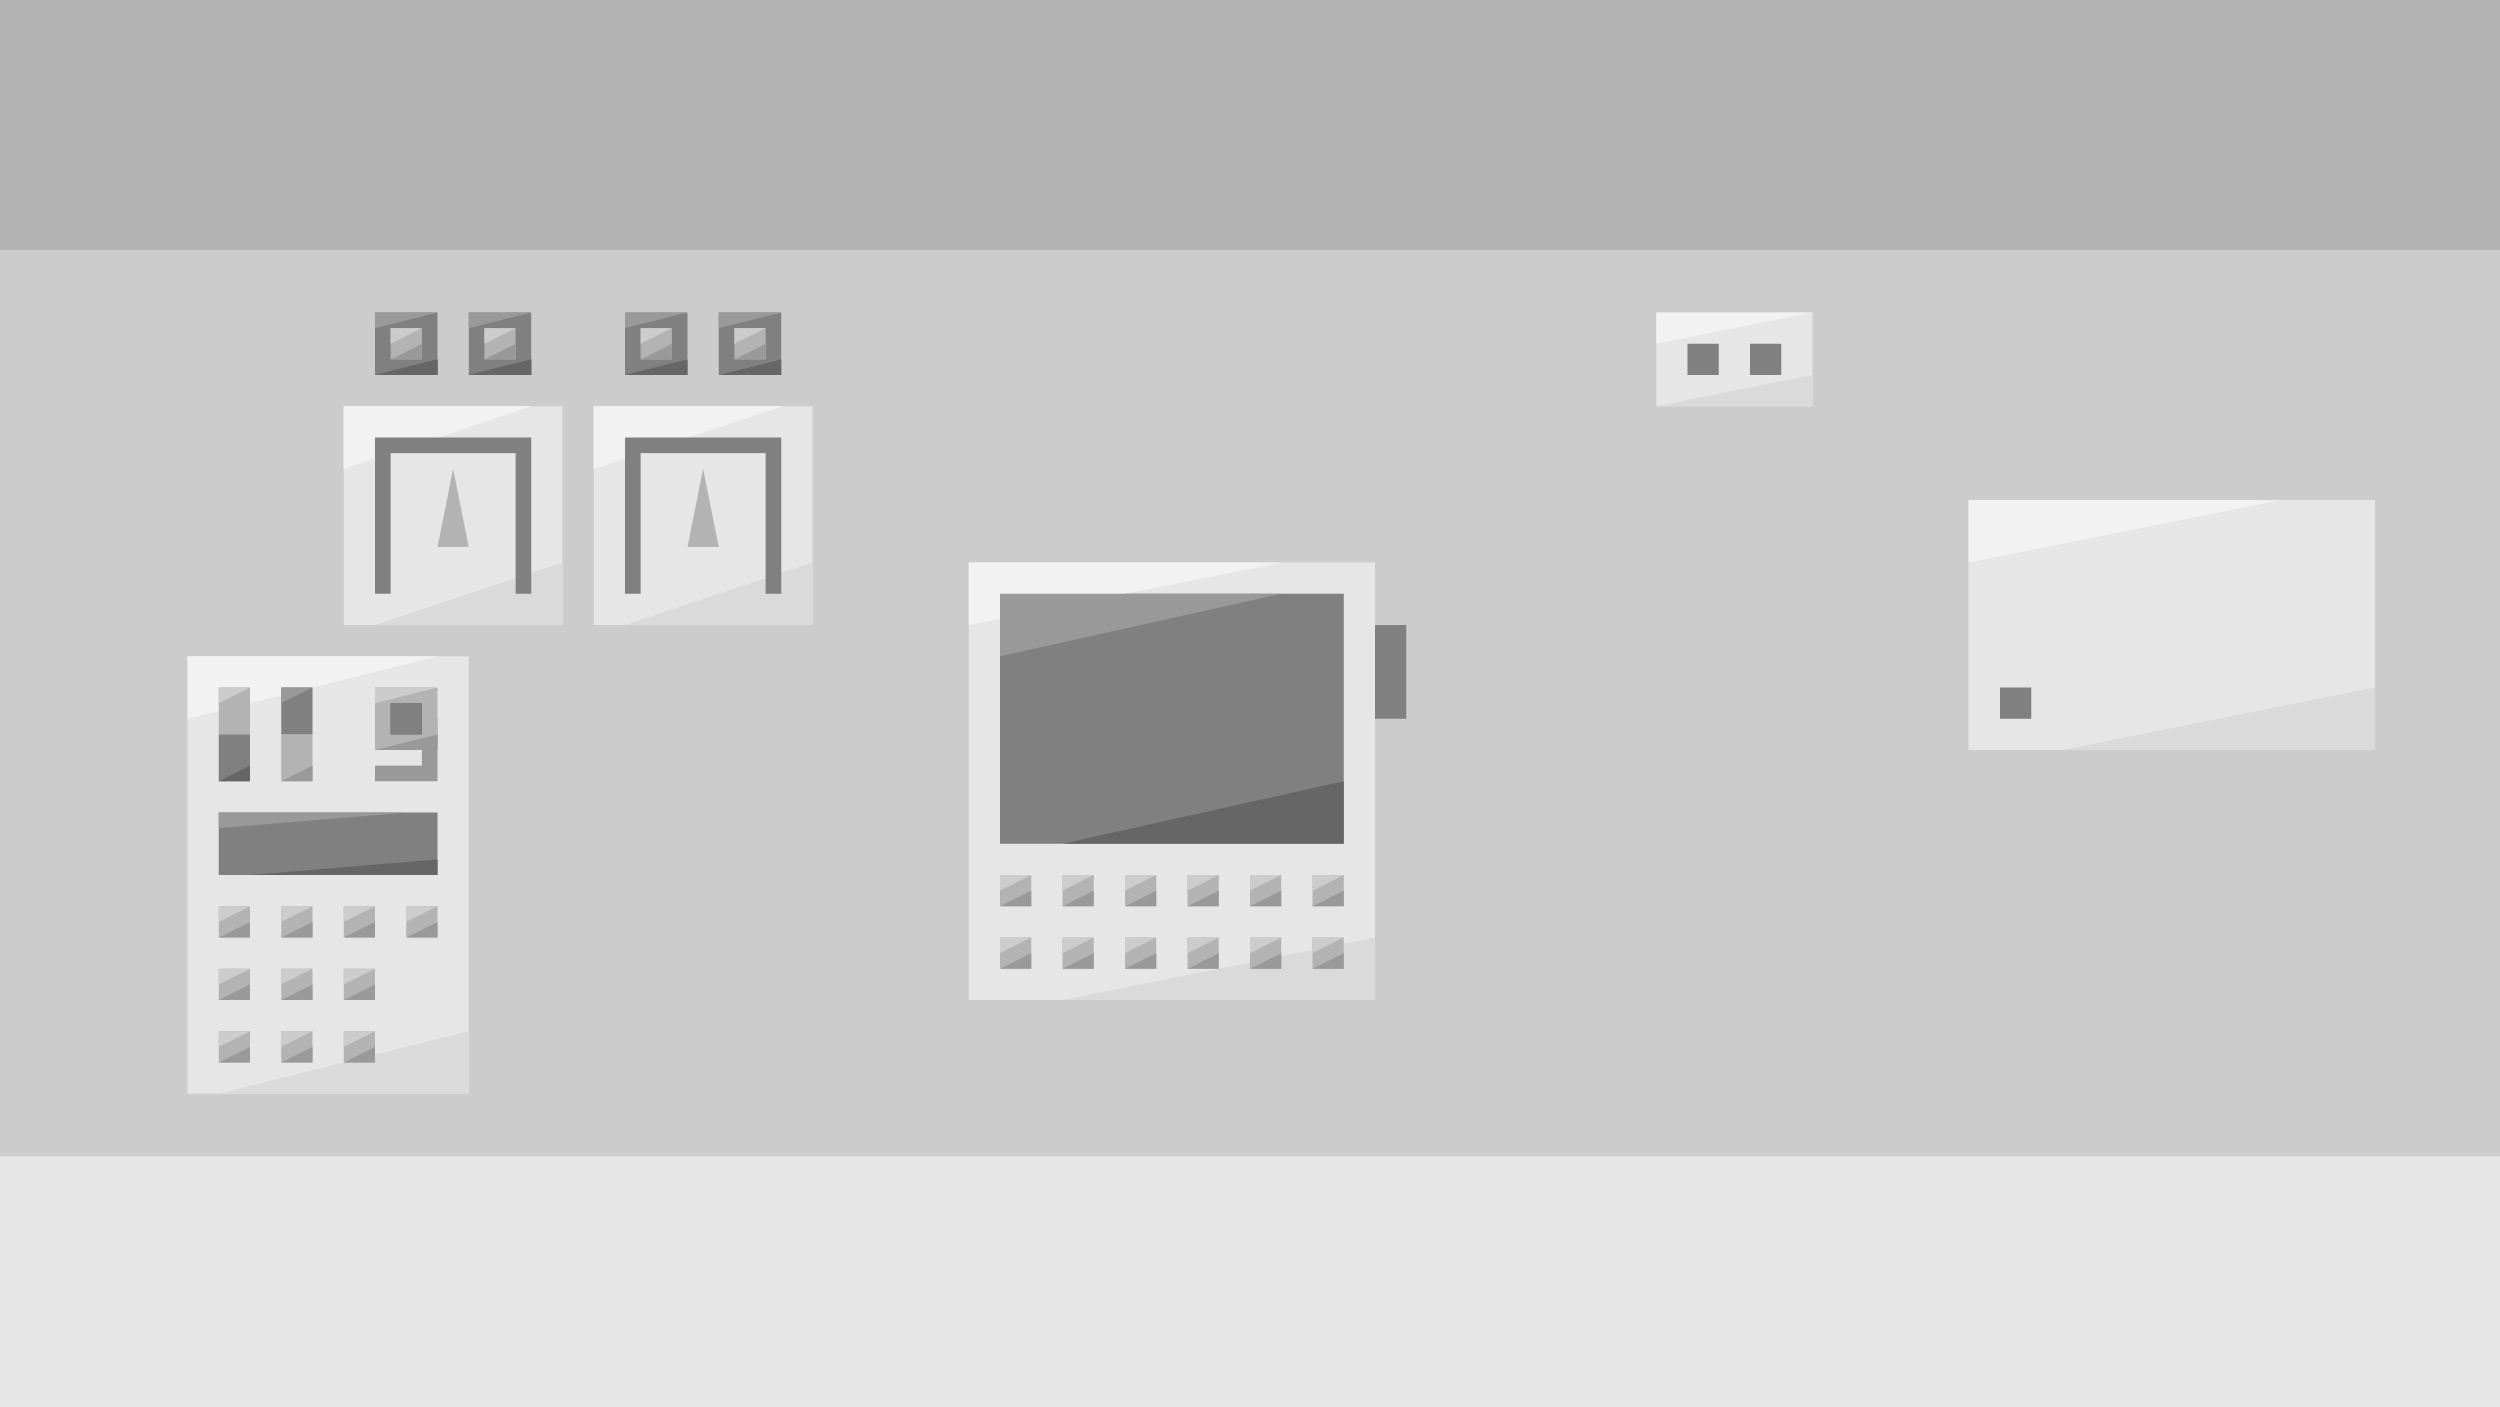
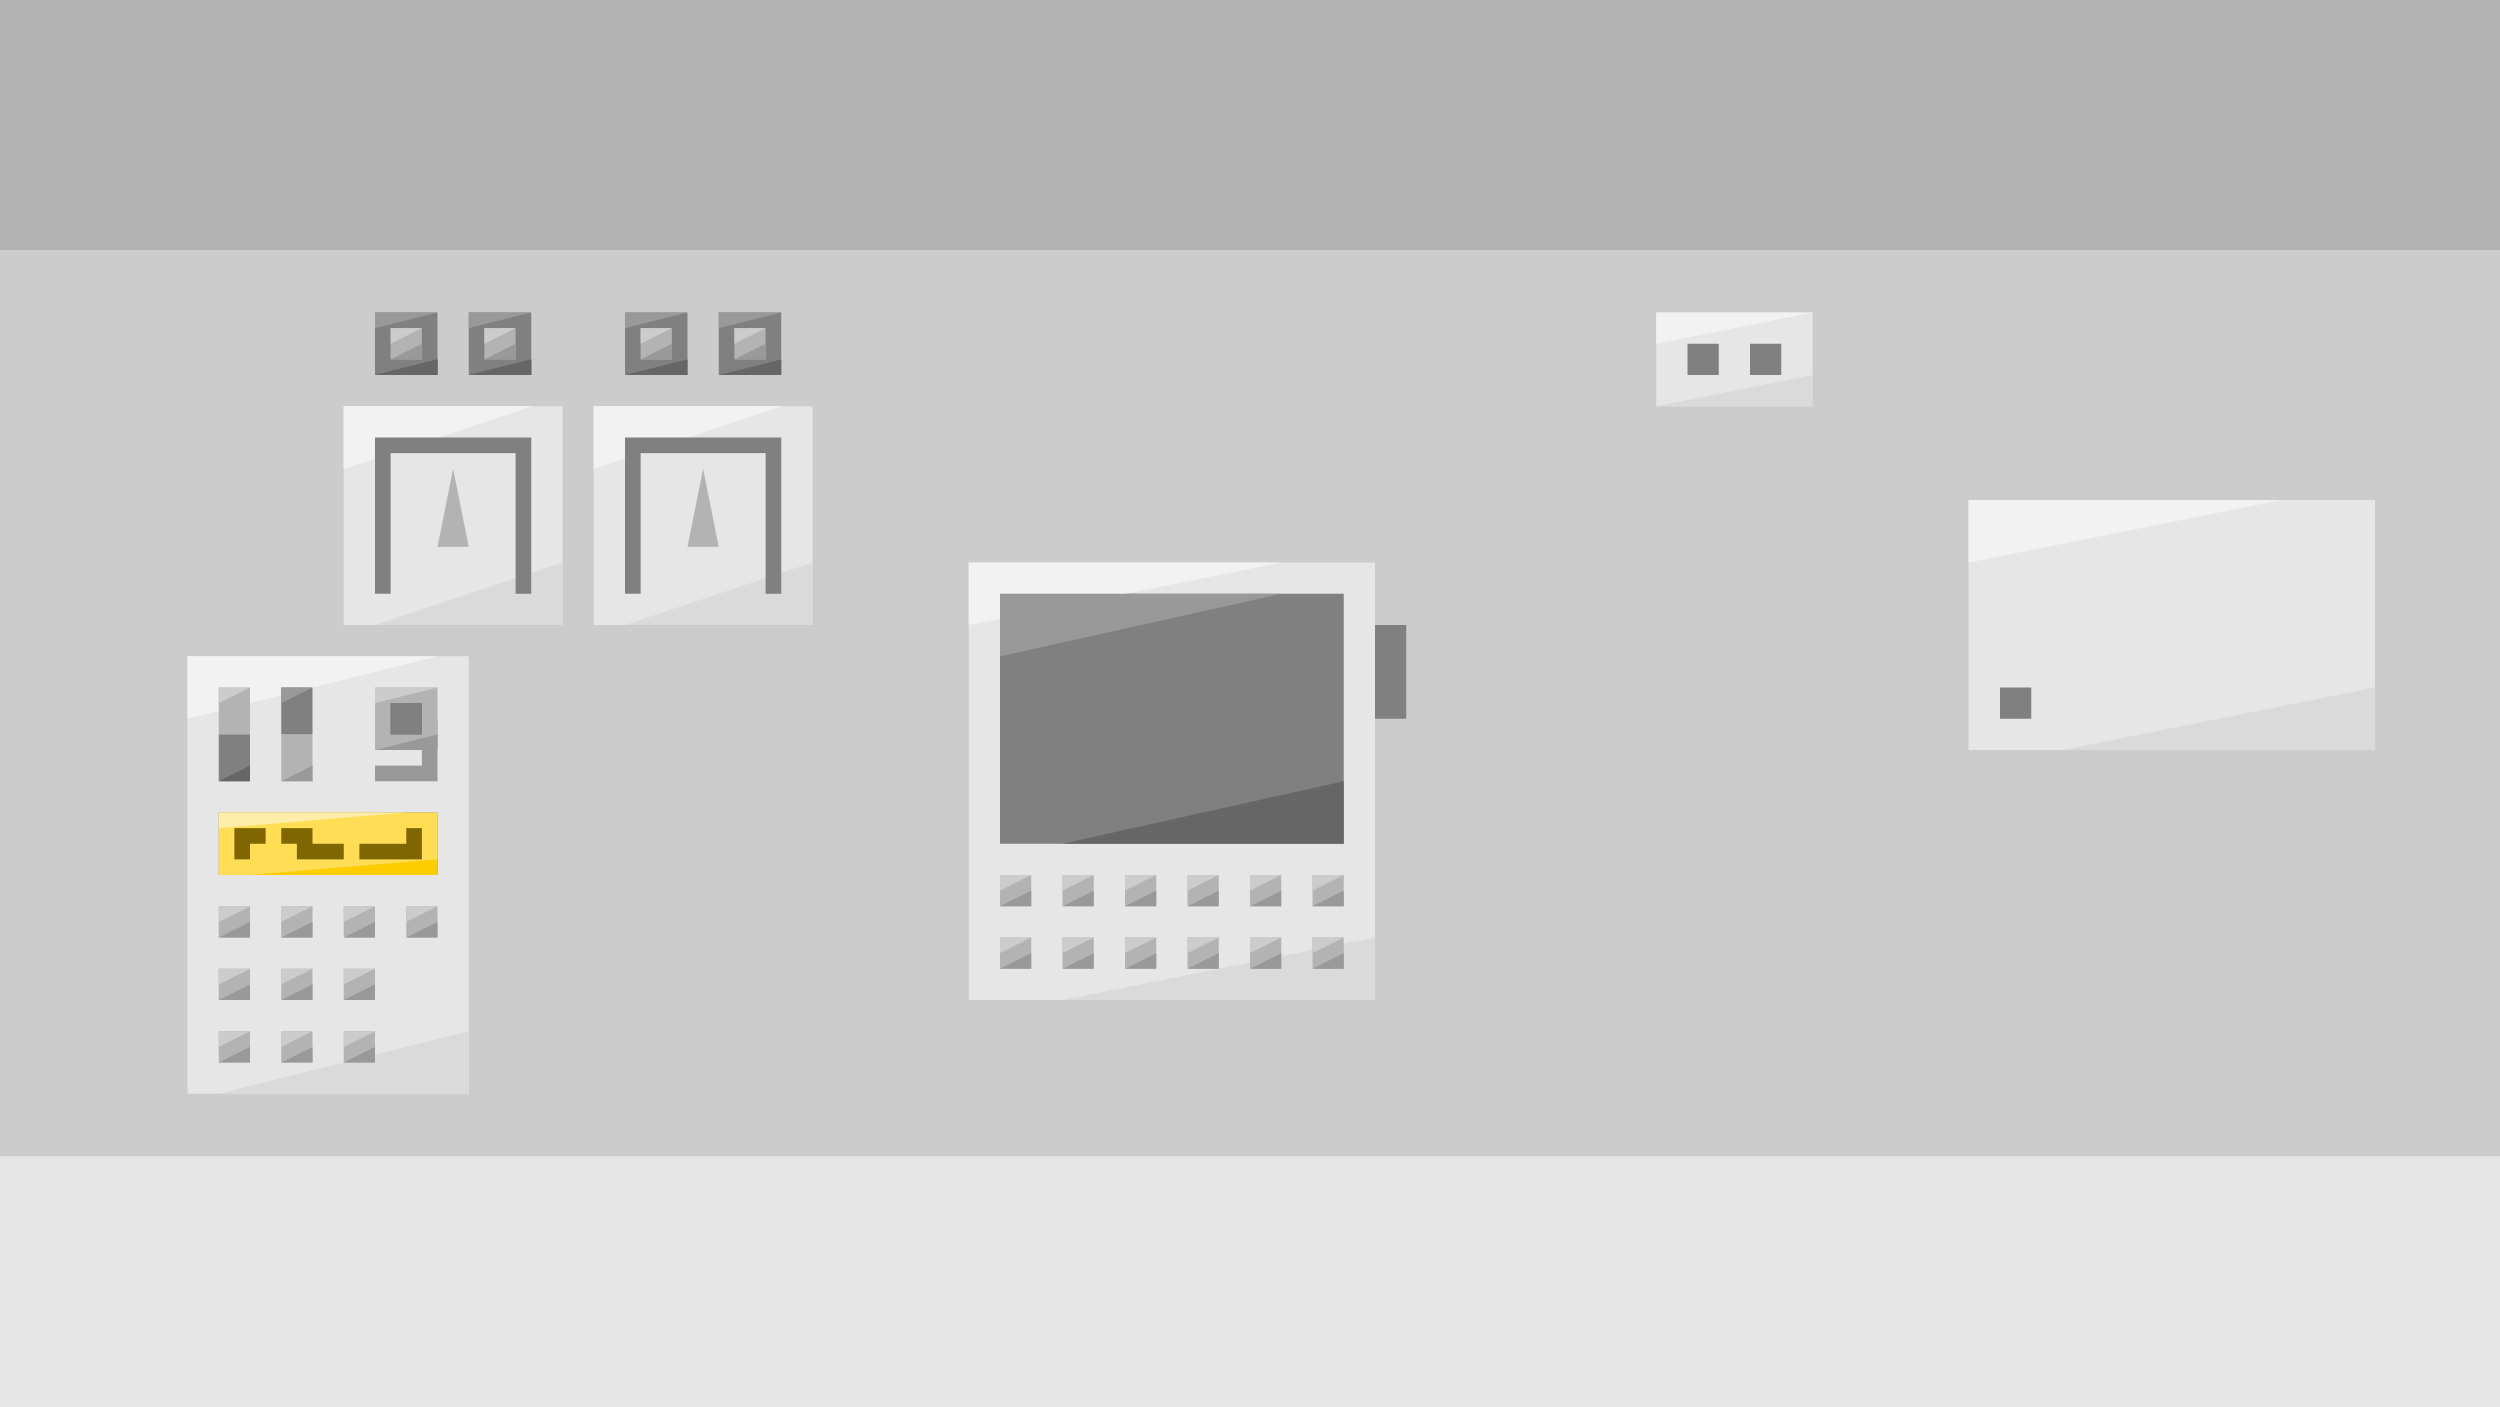
<svg xmlns="http://www.w3.org/2000/svg" xmlns:ns1="http://www.openswatchbook.org/uri/2009/osb" width="800" height="450" id="svg2" version="1.1">
  <defs id="defs4">
    <linearGradient id="linearGradient3943" ns1:paint="solid">
      <stop style="stop-color:#000000;stop-opacity:1;" offset="0" id="stop3945" />
    </linearGradient>
  </defs>
  <g id="layer2" style="display:inline">
    <g id="g4204">
      <rect y="0" x="0" height="450" width="800" id="rect4182" style="color:#000000;fill:#cccccc;fill-opacity:1;fill-rule:nonzero;stroke:none;stroke-width:1;marker:none;visibility:visible;display:inline;overflow:visible;enable-background:accumulate" />
      <rect y="370" x="0" height="80" width="800" id="rect4184" style="color:#000000;fill:#e6e6e6;fill-opacity:1;fill-rule:nonzero;stroke:none;stroke-width:1;marker:none;visibility:visible;display:inline;overflow:visible;enable-background:accumulate" />
      <rect y="0" x="0" height="80" width="800" id="rect4184-4" style="color:#000000;fill:#b3b3b3;fill-opacity:1;fill-rule:nonzero;stroke:none;stroke-width:1;marker:none;visibility:visible;display:inline;overflow:visible;enable-background:accumulate" />
    </g>
    <path style="color:#000000;fill:#808080;fill-opacity:1;fill-rule:nonzero;stroke:none;stroke-width:1;marker:none;visibility:visible;display:inline;overflow:visible;enable-background:accumulate" d="m 200,100 c 6.667,0 13.333,0 20,0 0,6.667 0,13.333 0,20 -6.667,0 -13.333,0 -20,0 0,-6.667 0,-13.333 0,-20 z" id="rect4493-0" />
    <path style="fill:#999999;fill-opacity:1;stroke:none;display:inline" d="m 200,105 c 6.667,-1.667 13.333,-3.333 20,-5 -6.667,0 -13.333,0 -20,0 0,1.667 0,3.333 0,5 z" id="path4495-2" />
    <path style="fill:#666666;fill-opacity:1;stroke:none;display:inline" d="m 200,120 c 6.667,-1.667 13.333,-3.333 20,-5 0,1.667 0,3.333 0,5 -6.667,0 -13.333,0 -20,0 z" id="path4499-8" />
    <rect style="color:#000000;fill:#808080;fill-opacity:1;fill-rule:nonzero;stroke:none;stroke-width:1;marker:none;visibility:visible;display:inline;overflow:visible;enable-background:accumulate" id="rect4493-7-9" width="20" height="20" x="230" y="100" />
    <path style="fill:#999999;fill-opacity:1;stroke:none;display:inline" d="m 230,105 20,-5 -20,0 z" id="path4495-9-0" />
    <path id="path4499-1-6" d="m 230,120 20,-5 0,5 z" style="fill:#666666;fill-opacity:1;stroke:none;display:inline" />
  </g>
  <g id="layer1" transform="translate(0,-602.3622)" style="display:inline">
    <path id="path3910" d="m 65,947.362 0,-130 25,0 z" style="fill:#ffffff;fill-opacity:1;stroke:none" />
    <rect style="color:#000000;fill:#e6e6e6;stroke:none;stroke-width:1;marker:none;visibility:visible;display:inline;overflow:visible;enable-background:accumulate" id="rect3902" width="90" height="140" x="60" y="812.362" />
    <path style="fill:#f2f2f2;fill-opacity:1;stroke:none" d="m 60,832.362 0,-20 80,0 z" id="path3908" />
    <path style="fill:#dadada;fill-opacity:1;stroke:none" d="m 150,932.362 0,20 -80,0 z" id="path3908-1" />
    <path style="fill:#808080;fill-opacity:1;stroke:none" d="m 70,862.362 0,20 70,0 0,-20 z" id="path2987" />
    <path style="fill:#b3b3b3;stroke:none" d="m 70,892.362 0,10 10,0 0,-10 z" id="path2989" />
    <path style="fill:#b3b3b3;stroke:none" d="m 90,892.362 0,10 10,0 0,-10 z" id="path2989-1" />
    <path style="fill:#b3b3b3;stroke:none" d="m 110,892.362 0,10 10,0 0,-10 z" id="path2989-1-7" />
    <path style="fill:#b3b3b3;stroke:none" d="m 130,892.362 0,10 10,0 0,-10 z" id="path2989-1-7-4" />
    <path style="fill:#b3b3b3;stroke:none" d="m 70,912.362 0,10 10,0 0,-10 z" id="path2989-0" />
    <path style="fill:#b3b3b3;stroke:none" d="m 90,912.362 0,10 10,0 0,-10 z" id="path2989-1-9" />
    <path style="fill:#b3b3b3;stroke:none" d="m 110,912.362 0,10 10,0 0,-10 z" id="path2989-1-7-48" />
    <path style="fill:#b3b3b3;stroke:none" d="m 70,932.362 0,10 10,0 0,-10 z" id="path2989-0-2" />
    <path style="fill:#b3b3b3;stroke:none" d="m 90,932.362 0,10 10,0 0,-10 z" id="path2989-1-9-4" />
    <path style="fill:#b3b3b3;stroke:none" d="m 110,932.362 0,10 10,0 0,-10 z" id="path2989-1-7-48-5" />
    <path style="fill:#999999;stroke:none" d="m 140,832.362 0,20 -20,0 0,-5 15,0 0,-15" id="path3906" />
    <path style="fill:#b3b3b3;fill-opacity:1;stroke:none" d="m 120,842.362 20,0 0,-20 -20,0 z" id="path4092" />
    <path style="fill:#999999;fill-opacity:1;stroke:none" d="m 70,862.362 0,5 60,-5 z" id="path3937" />
    <path style="fill:#666666;fill-opacity:1;stroke:none" d="m 140,877.362 0,5 -60,0 z" id="path3939" />
    <path style="fill:#cccccc;fill-opacity:1;stroke:none" d="m 70,897.362 10,-5 -10,0 z" id="path3949" />
    <path style="fill:#999999;fill-opacity:1;stroke:none" d="m 70,902.362 10,-5 0,5 z" id="path3951" />
    <path style="fill:#cccccc;fill-opacity:1;stroke:none" d="m 90,897.362 10,-5 -10,0 z" id="path3949-5" />
    <path style="fill:#999999;fill-opacity:1;stroke:none" d="m 90,902.362 10,-5 0,5 z" id="path3951-2" />
    <path style="fill:#cccccc;fill-opacity:1;stroke:none" d="m 110,897.362 10,-5 -10,0 z" id="path3949-5-7" />
    <path style="fill:#999999;fill-opacity:1;stroke:none" d="m 110,902.362 10,-5 0,5 z" id="path3951-2-6" />
    <path style="fill:#cccccc;fill-opacity:1;stroke:none" d="m 130,897.362 10,-5 -10,0 z" id="path3949-5-7-1" />
    <path style="fill:#999999;fill-opacity:1;stroke:none" d="m 130,902.362 10,-5 0,5 z" id="path3951-2-6-4" />
    <path style="fill:#cccccc;fill-opacity:1;stroke:none" d="m 70,917.362 10,-5 -10,0 z" id="path3949-2" />
    <path style="fill:#999999;fill-opacity:1;stroke:none" d="m 70,922.362 10,-5 0,5 z" id="path3951-3" />
    <path style="fill:#cccccc;fill-opacity:1;stroke:none" d="m 90,917.362 10,-5 -10,0 z" id="path3949-5-2" />
    <path style="fill:#999999;fill-opacity:1;stroke:none" d="m 90,922.362 10,-5 0,5 z" id="path3951-2-2" />
    <path style="fill:#cccccc;fill-opacity:1;stroke:none" d="m 110,917.362 10,-5 -10,0 z" id="path3949-5-7-16" />
    <path style="fill:#999999;fill-opacity:1;stroke:none" d="m 110,922.362 10,-5 0,5 z" id="path3951-2-6-8" />
    <path style="fill:#cccccc;fill-opacity:1;stroke:none" d="m 70,937.362 10,-5 -10,0 z" id="path3949-2-5" />
    <path style="fill:#999999;fill-opacity:1;stroke:none" d="m 70,942.362 10,-5 0,5 z" id="path3951-3-7" />
    <path style="fill:#cccccc;fill-opacity:1;stroke:none" d="m 90,937.362 10,-5 -10,0 z" id="path3949-5-2-6" />
    <path style="fill:#999999;fill-opacity:1;stroke:none" d="m 90,942.362 10,-5 0,5 z" id="path3951-2-2-1" />
    <path style="fill:#cccccc;fill-opacity:1;stroke:none" d="m 110,937.362 10,-5 -10,0 z" id="path3949-5-7-16-8" />
    <path style="fill:#999999;fill-opacity:1;stroke:none" d="m 110,942.362 10,-5 0,5 z" id="path3951-2-6-8-9" />
    <path style="fill:#cccccc;fill-opacity:1;stroke:none" d="m 120,827.362 20,-5 -20,0 z" id="path4094" />
    <path style="fill:#999999;fill-opacity:1;stroke:none" d="m 120,842.362 20,-5 0,5 z" id="path4096" />
    <rect style="color:#000000;fill:#e6e6e6;fill-opacity:1;fill-rule:nonzero;stroke:none;stroke-width:1;marker:none;visibility:visible;display:inline;overflow:visible;enable-background:accumulate" id="rect4449" width="70" height="70" x="110" y="732.362" />
    <path style="fill:#f2f2f2;fill-opacity:1;stroke:none;display:inline" d="m 110,752.362 0,-20 60,0 z" id="path3908-3" />
    <path id="path4469" d="m 110,752.362 0,-20 60,0 z" style="fill:#f2f2f2;fill-opacity:1;stroke:none;display:inline" />
    <path style="fill:#dadada;fill-opacity:1;stroke:none;display:inline" d="m 180,782.362 0,20 -60,0 z" id="path3908-1-8" />
    <path style="fill:#808080;fill-opacity:1;stroke:none" d="m 120,792.362 5,0 0,-45 40,0 0,45 5,0 0,-50 -50,0 z" id="path4489" />
    <rect style="color:#000000;fill:#808080;fill-opacity:1;fill-rule:nonzero;stroke:none;stroke-width:1;marker:none;visibility:visible;display:inline;overflow:visible;enable-background:accumulate" id="rect4493" width="20" height="20" x="120" y="702.362" />
    <path style="fill:#999999;fill-opacity:1;stroke:none" d="m 120,707.362 20,-5 -20,0 z" id="path4495" />
    <path style="fill:#666666;fill-opacity:1;stroke:none" d="m 120,722.362 20,-5 0,5 z" id="path4497" />
    <path id="path4499" d="m 120,722.362 20,-5 0,5 z" style="fill:#666666;fill-opacity:1;stroke:none" />
    <path style="fill:#b3b3b3;stroke:none;display:inline" d="m 125,707.362 0,10 10,0 0,-10 z" id="path2989-7" />
    <path style="fill:#cccccc;fill-opacity:1;stroke:none;display:inline" d="m 125,712.362 10,-5 -10,0 z" id="path3949-4" />
    <path style="fill:#999999;fill-opacity:1;stroke:none;display:inline" d="m 125,717.362 10,-5 0,5 z" id="path3951-27" />
    <rect style="color:#000000;fill:#808080;fill-opacity:1;fill-rule:nonzero;stroke:none;stroke-width:1;marker:none;visibility:visible;display:inline;overflow:visible;enable-background:accumulate" id="rect4493-7" width="20" height="20" x="150" y="702.362" />
    <path style="fill:#999999;fill-opacity:1;stroke:none;display:inline" d="m 150,707.362 20,-5 -20,0 z" id="path4495-9" />
    <path style="fill:#666666;fill-opacity:1;stroke:none;display:inline" d="m 150,722.362 20,-5 0,5 z" id="path4497-3" />
    <path id="path4499-1" d="m 150,722.362 20,-5 0,5 z" style="fill:#666666;fill-opacity:1;stroke:none;display:inline" />
    <path style="fill:#b3b3b3;stroke:none;display:inline" d="m 155,707.362 0,10 10,0 0,-10 z" id="path2989-7-9" />
    <path style="fill:#cccccc;fill-opacity:1;stroke:none;display:inline" d="m 155,712.362 10,-5 -10,0 z" id="path3949-4-8" />
    <path style="fill:#999999;fill-opacity:1;stroke:none;display:inline" d="m 155,717.362 10,-5 0,5 z" id="path3951-27-6" />
    <rect style="color:#000000;fill:#e6e6e6;fill-opacity:1;fill-rule:nonzero;stroke:none;stroke-width:1;marker:none;visibility:visible;display:inline;overflow:visible;enable-background:accumulate" id="rect4449-5" width="70" height="70" x="190" y="732.362" />
    <path style="fill:#f2f2f2;fill-opacity:1;stroke:none;display:inline" d="m 190,752.362 0,-20 60,0 z" id="path3908-3-0" />
    <path id="path4469-2" d="m 190,752.362 0,-20 60,0 z" style="fill:#f2f2f2;fill-opacity:1;stroke:none;display:inline" />
    <path style="fill:#dadada;fill-opacity:1;stroke:none;display:inline" d="m 260,782.362 0,20 -60,0 z" id="path3908-1-8-8" />
    <path style="fill:#808080;fill-opacity:1;stroke:none;display:inline" d="m 200,792.362 5,0 0,-45 40,0 0,45 5,0 0,-50 -50,0 z" id="path4489-6" />
    <rect style="color:#000000;fill:#666666;fill-opacity:1;fill-rule:nonzero;stroke:none;stroke-width:1;marker:none;visibility:visible;display:inline;overflow:visible;enable-background:accumulate" id="rect4653" width="10" height="10" x="125" y="827.362" />
    <rect y="827.362" x="125" height="10" width="10" id="rect4655" style="color:#000000;fill:#808080;fill-opacity:1;fill-rule:nonzero;stroke:none;stroke-width:1;marker:none;visibility:visible;display:inline;overflow:visible;enable-background:accumulate" />
    <rect style="color:#000000;fill:#e6e6e6;fill-opacity:1;fill-rule:nonzero;stroke:none;stroke-width:1;marker:none;visibility:visible;display:inline;overflow:visible;enable-background:accumulate" id="rect4663" width="130" height="140" x="310" y="180" transform="translate(0,602.3622)" />
    <path style="fill:#dadada;fill-opacity:1;stroke:none;display:inline" d="m 440,902.362 0,20 -100,0 z" id="path3908-1-0" />
    <rect style="color:#000000;fill:#808080;fill-opacity:1;fill-rule:nonzero;stroke:none;stroke-width:1;marker:none;visibility:visible;display:inline;overflow:visible;enable-background:accumulate" id="rect4657" width="110" height="80" x="320" y="190" transform="translate(0,602.3622)" />
    <path style="fill:#666666;fill-opacity:1;stroke:none" d="m 340,270 90,0 0,-20 z" id="path4659" transform="translate(0,602.3622)" />
    <path style="fill:#f2f2f2;fill-opacity:1;stroke:none;display:inline" d="m 310,802.362 0,-20 100,0 z" id="path3908-2" />
    <path style="fill:#999999;fill-opacity:1;stroke:none" d="m 320,210 90,-20 -90,0 z" id="path4661" transform="translate(0,602.3622)" />
    <path style="fill:#b3b3b3;stroke:none;display:inline" d="m 320,882.362 0,10 10,0 0,-10 z" id="path2989-3" />
    <path style="fill:#b3b3b3;stroke:none;display:inline" d="m 340,882.362 0,10 10,0 0,-10 z" id="path2989-1-4" />
    <path style="fill:#b3b3b3;stroke:none;display:inline" d="m 360,882.362 0,10 10,0 0,-10 z" id="path2989-1-7-46" />
    <path style="fill:#b3b3b3;stroke:none;display:inline" d="m 380,882.362 0,10 10,0 0,-10 z" id="path2989-1-7-4-0" />
    <path style="fill:#cccccc;fill-opacity:1;stroke:none;display:inline" d="m 320,887.362 10,-5 -10,0 z" id="path3949-6" />
    <path style="fill:#999999;fill-opacity:1;stroke:none;display:inline" d="m 320,892.362 10,-5 0,5 z" id="path3951-6" />
    <path style="fill:#cccccc;fill-opacity:1;stroke:none;display:inline" d="m 340,887.362 10,-5 -10,0 z" id="path3949-5-1" />
    <path style="fill:#999999;fill-opacity:1;stroke:none;display:inline" d="m 340,892.362 10,-5 0,5 z" id="path3951-2-8" />
    <path style="fill:#cccccc;fill-opacity:1;stroke:none;display:inline" d="m 360,887.362 10,-5 -10,0 z" id="path3949-5-7-4" />
    <path style="fill:#999999;fill-opacity:1;stroke:none;display:inline" d="m 360,892.362 10,-5 0,5 z" id="path3951-2-6-9" />
    <path style="fill:#cccccc;fill-opacity:1;stroke:none;display:inline" d="m 380,887.362 10,-5 -10,0 z" id="path3949-5-7-1-6" />
    <path style="fill:#999999;fill-opacity:1;stroke:none;display:inline" d="m 380,892.362 10,-5 0,5 z" id="path3951-2-6-4-3" />
    <path style="fill:#b3b3b3;stroke:none;display:inline" d="m 400,882.362 0,10 10,0 0,-10 z" id="path2989-1-7-46-7" />
    <path style="fill:#b3b3b3;stroke:none;display:inline" d="m 420,882.362 0,10 10,0 0,-10 z" id="path2989-1-7-4-0-8" />
    <path style="fill:#cccccc;fill-opacity:1;stroke:none;display:inline" d="m 400,887.362 10,-5 -10,0 z" id="path3949-5-7-4-8" />
    <path style="fill:#999999;fill-opacity:1;stroke:none;display:inline" d="m 400,892.362 10,-5 0,5 z" id="path3951-2-6-9-2" />
    <path style="fill:#cccccc;fill-opacity:1;stroke:none;display:inline" d="m 420,887.362 10,-5 -10,0 z" id="path3949-5-7-1-6-9" />
    <path style="fill:#999999;fill-opacity:1;stroke:none;display:inline" d="m 420,892.362 10,-5 0,5 z" id="path3951-2-6-4-3-1" />
    <path style="fill:#b3b3b3;stroke:none;display:inline" d="m 320,902.362 0,10 10,0 0,-10 z" id="path2989-3-3" />
    <path style="fill:#b3b3b3;stroke:none;display:inline" d="m 340,902.362 0,10 10,0 0,-10 z" id="path2989-1-4-5" />
    <path style="fill:#b3b3b3;stroke:none;display:inline" d="m 360,902.362 0,10 10,0 0,-10 z" id="path2989-1-7-46-9" />
    <path style="fill:#b3b3b3;stroke:none;display:inline" d="m 380,902.362 0,10 10,0 0,-10 z" id="path2989-1-7-4-0-84" />
    <path style="fill:#cccccc;fill-opacity:1;stroke:none;display:inline" d="m 320,907.362 10,-5 -10,0 z" id="path3949-6-0" />
    <path style="fill:#999999;fill-opacity:1;stroke:none;display:inline" d="m 320,912.362 10,-5 0,5 z" id="path3951-6-7" />
    <path style="fill:#cccccc;fill-opacity:1;stroke:none;display:inline" d="m 340,907.362 10,-5 -10,0 z" id="path3949-5-1-6" />
    <path style="fill:#999999;fill-opacity:1;stroke:none;display:inline" d="m 340,912.362 10,-5 0,5 z" id="path3951-2-8-3" />
    <path style="fill:#cccccc;fill-opacity:1;stroke:none;display:inline" d="m 360,907.362 10,-5 -10,0 z" id="path3949-5-7-4-6" />
    <path style="fill:#999999;fill-opacity:1;stroke:none;display:inline" d="m 360,912.362 10,-5 0,5 z" id="path3951-2-6-9-1" />
    <path style="fill:#cccccc;fill-opacity:1;stroke:none;display:inline" d="m 380,907.362 10,-5 -10,0 z" id="path3949-5-7-1-6-5" />
    <path style="fill:#999999;fill-opacity:1;stroke:none;display:inline" d="m 380,912.362 10,-5 0,5 z" id="path3951-2-6-4-3-4" />
    <path style="fill:#b3b3b3;stroke:none;display:inline" d="m 400,902.362 0,10 10,0 0,-10 z" id="path2989-1-7-46-7-2" />
    <path style="fill:#cccccc;fill-opacity:1;stroke:none;display:inline" d="m 400,907.362 10,-5 -10,0 z" id="path3949-5-7-4-8-9" />
    <path style="fill:#999999;fill-opacity:1;stroke:none;display:inline" d="m 400,912.362 10,-5 0,5 z" id="path3951-2-6-9-2-7" />
    <path style="fill:#808080;fill-opacity:1;stroke:none" d="m 440,200 10,0 0,30 -10,0 z" id="path4885" transform="translate(0,602.3622)" />
    <rect style="color:#000000;fill:#e6e6e6;fill-opacity:1;fill-rule:nonzero;stroke:none;stroke-width:1;marker:none;visibility:visible;display:inline;overflow:visible;enable-background:accumulate" id="rect4449-5-1" width="50" height="30" x="530" y="702.362" />
    <path id="path4469-2-6" d="m 530,712.362 0,-10 50,0 z" style="fill:#f2f2f2;fill-opacity:1;stroke:none;display:inline" />
    <path style="fill:#dadada;fill-opacity:1;stroke:none;display:inline" d="m 580,722.362 0,10 -50,0 z" id="path3908-1-8-8-5" />
    <rect style="color:#000000;fill:#808080;fill-opacity:1;fill-rule:nonzero;stroke:none;stroke-width:1;marker:none;visibility:visible;display:inline;overflow:visible;enable-background:accumulate" id="rect4913" width="10" height="10" x="540" y="110" transform="translate(0,602.3622)" />
    <rect style="color:#000000;fill:#808080;fill-opacity:1;fill-rule:nonzero;stroke:none;stroke-width:1;marker:none;visibility:visible;display:inline;overflow:visible;enable-background:accumulate" id="rect4915" width="10" height="10" x="560" y="110" transform="translate(0,602.3622)" />
    <rect style="color:#000000;fill:#e6e6e6;fill-opacity:1;fill-rule:nonzero;stroke:none;stroke-width:1;marker:none;visibility:visible;display:inline;overflow:visible;enable-background:accumulate" id="rect4663-7" width="130" height="80" x="630" y="762.362" />
    <path style="fill:#dadada;fill-opacity:1;stroke:none;display:inline" d="m 760,822.362 0,20 -100,0 z" id="path3908-1-0-5" />
    <path style="fill:#f2f2f2;fill-opacity:1;stroke:none;display:inline" d="m 630,782.362 0,-20 100,0 z" id="path3908-2-4" />
    <rect style="color:#000000;fill:#808080;fill-opacity:1;fill-rule:nonzero;stroke:none;stroke-width:1;marker:none;visibility:visible;display:inline;overflow:visible;enable-background:accumulate" id="rect4657-1" width="110" height="60" x="640" y="772.362" ry="0" />
    <path style="fill:#b3b3b3;fill-opacity:1;stroke:none" d="m 650,180 0,30 10,0 0,10 80,0 0,-40 z" id="path4964" transform="translate(0,602.3622)" />
    <path style="fill:#cccccc;fill-opacity:1;stroke:none" d="m 650,190 70,-10 -70,0 z" id="path4966" transform="translate(0,602.3622)" />
    <path style="fill:#999999;fill-opacity:1;stroke:none" d="m 740,210 0,10 -70,0 z" id="path4968" transform="translate(0,602.3622)" />
    <rect style="color:#000000;fill:#808080;fill-opacity:1;fill-rule:nonzero;stroke:none;stroke-width:1;marker:none;visibility:visible;display:inline;overflow:visible;enable-background:accumulate" id="rect4913-6" width="10" height="10" x="690" y="792.362" />
    <rect style="color:#000000;fill:#808080;fill-opacity:1;fill-rule:nonzero;stroke:none;stroke-width:1;marker:none;visibility:visible;display:inline;overflow:visible;enable-background:accumulate" id="rect4915-0" width="10" height="10" x="710" y="792.362" />
  </g>
  <g id="layer3" style="display:inline">
    <path style="fill:#b3b3b3;stroke:none" d="m 70,235 0,-15 10,0 0,15" id="path3103" />
    <path style="fill:#808080;stroke:none" d="m 70,250 0,-15 10,0 0,15 z" id="path3101" />
    <path style="fill:#cccccc;fill-opacity:1;stroke:none" d="m 70,225 0,-5 10,0 z" id="path4088" />
    <path style="fill:#666666;fill-opacity:1;stroke:none" d="m 70,250 10,0 0,-5 z" id="path4090" />
    <path style="fill:#b3b3b3;stroke:none" d="m 90,250 0,-15 10,0 0,15 z" id="path3101-7" />
    <path style="fill:#808080;stroke:none" d="m 90,235 0,-15 10,0 0,15" id="path3103-2" />
    <path style="fill:#999999;fill-opacity:1;stroke:none" d="m 90,225 0,-5 10,0 z" id="path4088-9" />
    <path style="fill:#999999;fill-opacity:1;stroke:none" d="m 90,250 10,0 0,-5 z" id="path4090-5" />
    <path style="fill:#b3b3b3;fill-opacity:1;stroke:none" d="m 140,175 5,-25 5,25 z" id="path4491" />
    <path style="fill:#b3b3b3;fill-opacity:1;stroke:none;display:inline" d="m 220,175 5,-25 5,25 z" id="path4491-9" />
    <rect style="color:#000000;fill:#e6e6e6;fill-opacity:1;fill-rule:nonzero;stroke:none;stroke-width:1;marker:none;visibility:visible;display:inline;overflow:visible;enable-background:accumulate" id="rect4663-7-2" width="130" height="80" x="630" y="160" />
    <path style="fill:#dadada;fill-opacity:1;stroke:none;display:inline" d="m 760,220 0,20 -100,0 z" id="path3908-1-0-5-0" />
    <path style="fill:#f2f2f2;fill-opacity:1;stroke:none;display:inline" d="m 630,180 0,-20 100,0 z" id="path3908-2-4-0" />
    <rect y="220" x="640" height="10" width="10" id="rect5032" style="color:#000000;fill:#808080;fill-opacity:1;fill-rule:nonzero;stroke:none;stroke-width:1;marker:none;visibility:visible;display:inline;overflow:visible;enable-background:accumulate" />
    <path style="fill:#b3b3b3;stroke:none;display:inline" d="m 205,105 c 0,3.333 0,6.667 0,10 3.333,0 6.667,0 10,0 0,-3.333 0,-6.667 0,-10 -3.333,0 -6.667,0 -10,0 z" id="path2989-7-6" />
    <path style="fill:#cccccc;fill-opacity:1;stroke:none;display:inline" d="m 205,110 c 3.333,-1.667 6.667,-3.333 10,-5 -3.333,0 -6.667,0 -10,0 0,1.667 0,3.333 0,5 z" id="path3949-4-5" />
    <path style="fill:#999999;fill-opacity:1;stroke:none;display:inline" d="m 205,115 c 3.333,-1.667 6.667,-3.333 10,-5 0,1.667 0,3.333 0,5 -3.333,0 -6.667,0 -10,0 z" id="path3951-27-0" />
    <path style="fill:#b3b3b3;stroke:none;display:inline" d="m 235,105 0,10 10,0 0,-10 z" id="path2989-7-9-1" />
    <path style="fill:#cccccc;fill-opacity:1;stroke:none;display:inline" d="m 235,110 10,-5 -10,0 z" id="path3949-4-8-3" />
    <path style="fill:#999999;fill-opacity:1;stroke:none;display:inline" d="m 235,115 10,-5 0,5 z" id="path3951-27-6-8" />
    <path style="fill:#b3b3b3;stroke:none;display:inline" d="m 420,300 0,10 10,0 0,-10 z" id="path2989-1-7-4-0-8-0" />
    <path style="fill:#cccccc;fill-opacity:1;stroke:none;display:inline" d="m 420,305 10,-5 -10,0 z" id="path3949-5-7-1-6-9-3" />
    <path style="fill:#999999;fill-opacity:1;stroke:none;display:inline" d="m 420,310 10,-5 0,5 z" id="path3951-2-6-4-3-1-7" />
+     <path style="fill:#ffdd55;fill-opacity:1;stroke:none;display:inline" d="m 70,260 0,20 70,0 0,-20 z" id="path2987-8" />
+     <path style="fill:#ffeeaa;fill-opacity:1;stroke:none;display:inline" d="m 70,260 0,5 60,-5 z" id="path3937-3" />
+     <path style="fill:#ffcc00;fill-opacity:1;stroke:none;display:inline" d="m 140,275 0,5 -60,0 z" id="path3939-1" />
+     <path style="fill:#806600;fill-opacity:1;stroke:none" d="m 75,275 5,0 0,-5 5,0 0,-5 -10,0 z" id="path4192" />
+     <path style="fill:#806600;fill-opacity:1;stroke:none" d="m 90,270 0,-5 10,0 0,5 10,0 0,5 -10,0 -5,0 0,-5 -5,0 z" id="path4194" />
+     <path style="fill:#806600;fill-opacity:1;stroke:none" d="m 120,270 10,0 0,-5 5,0 0,10 -15,0 -5,0 0,-5 z" id="path4196" />
  </g>
</svg>
